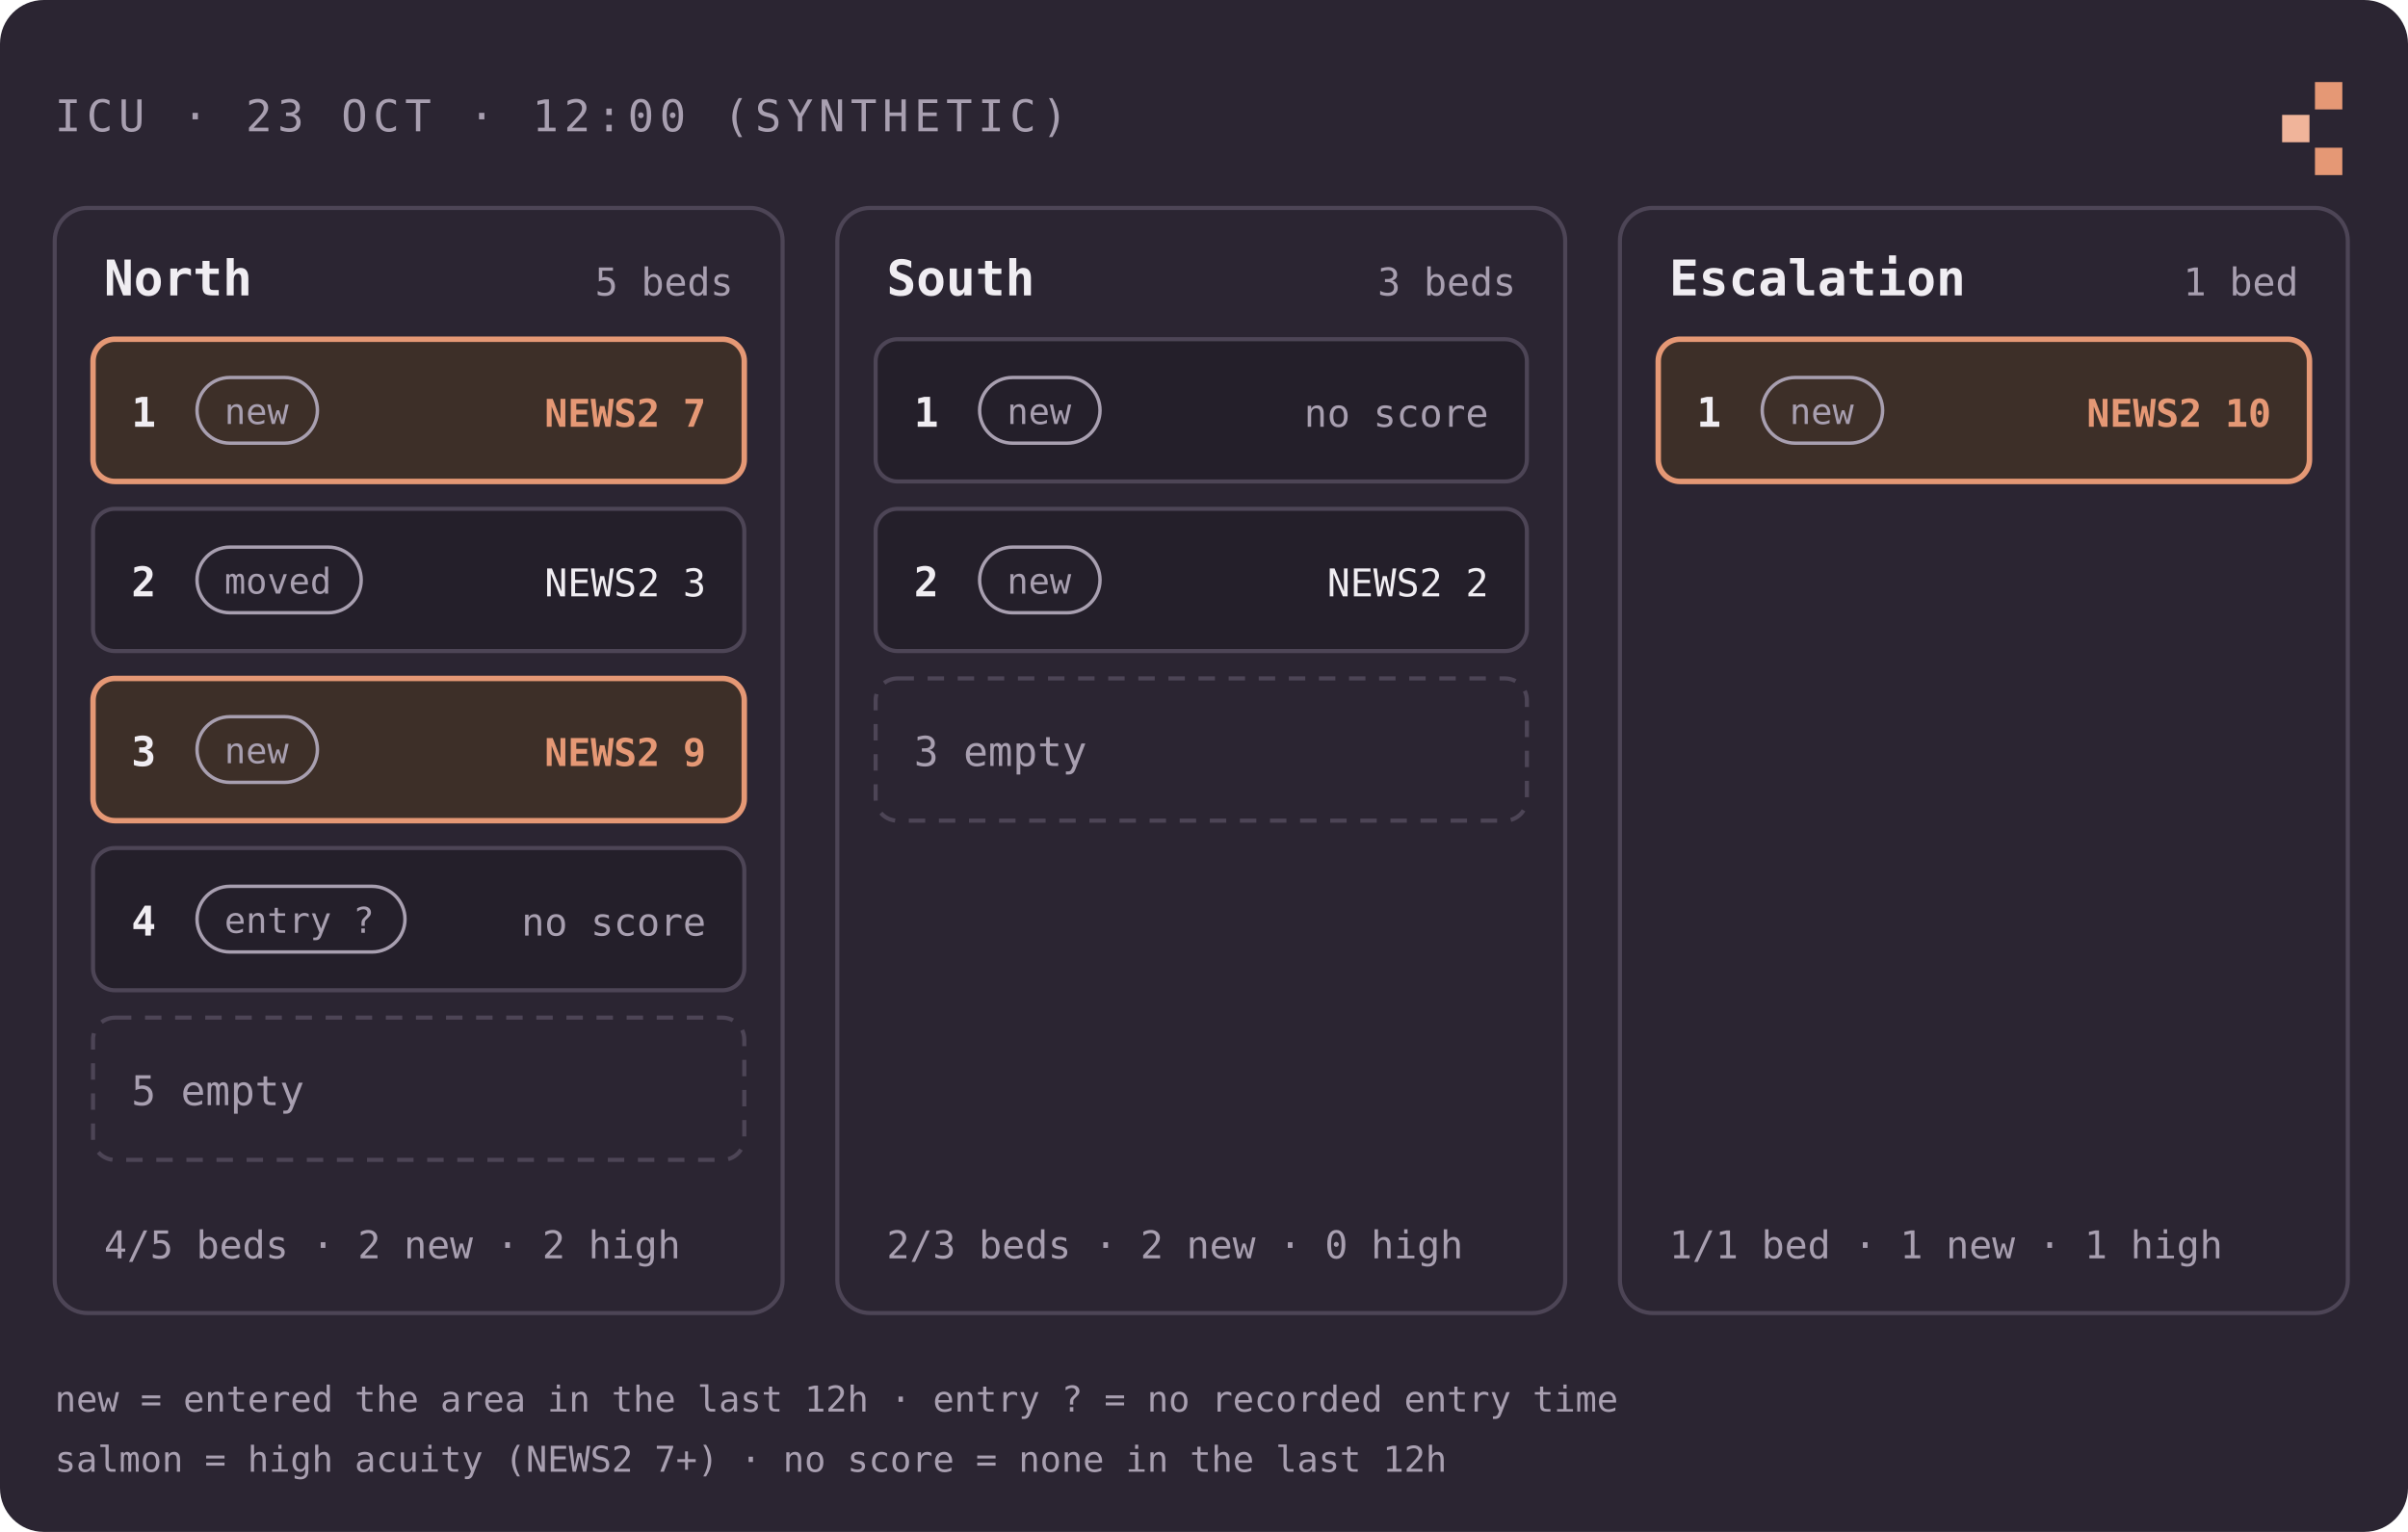
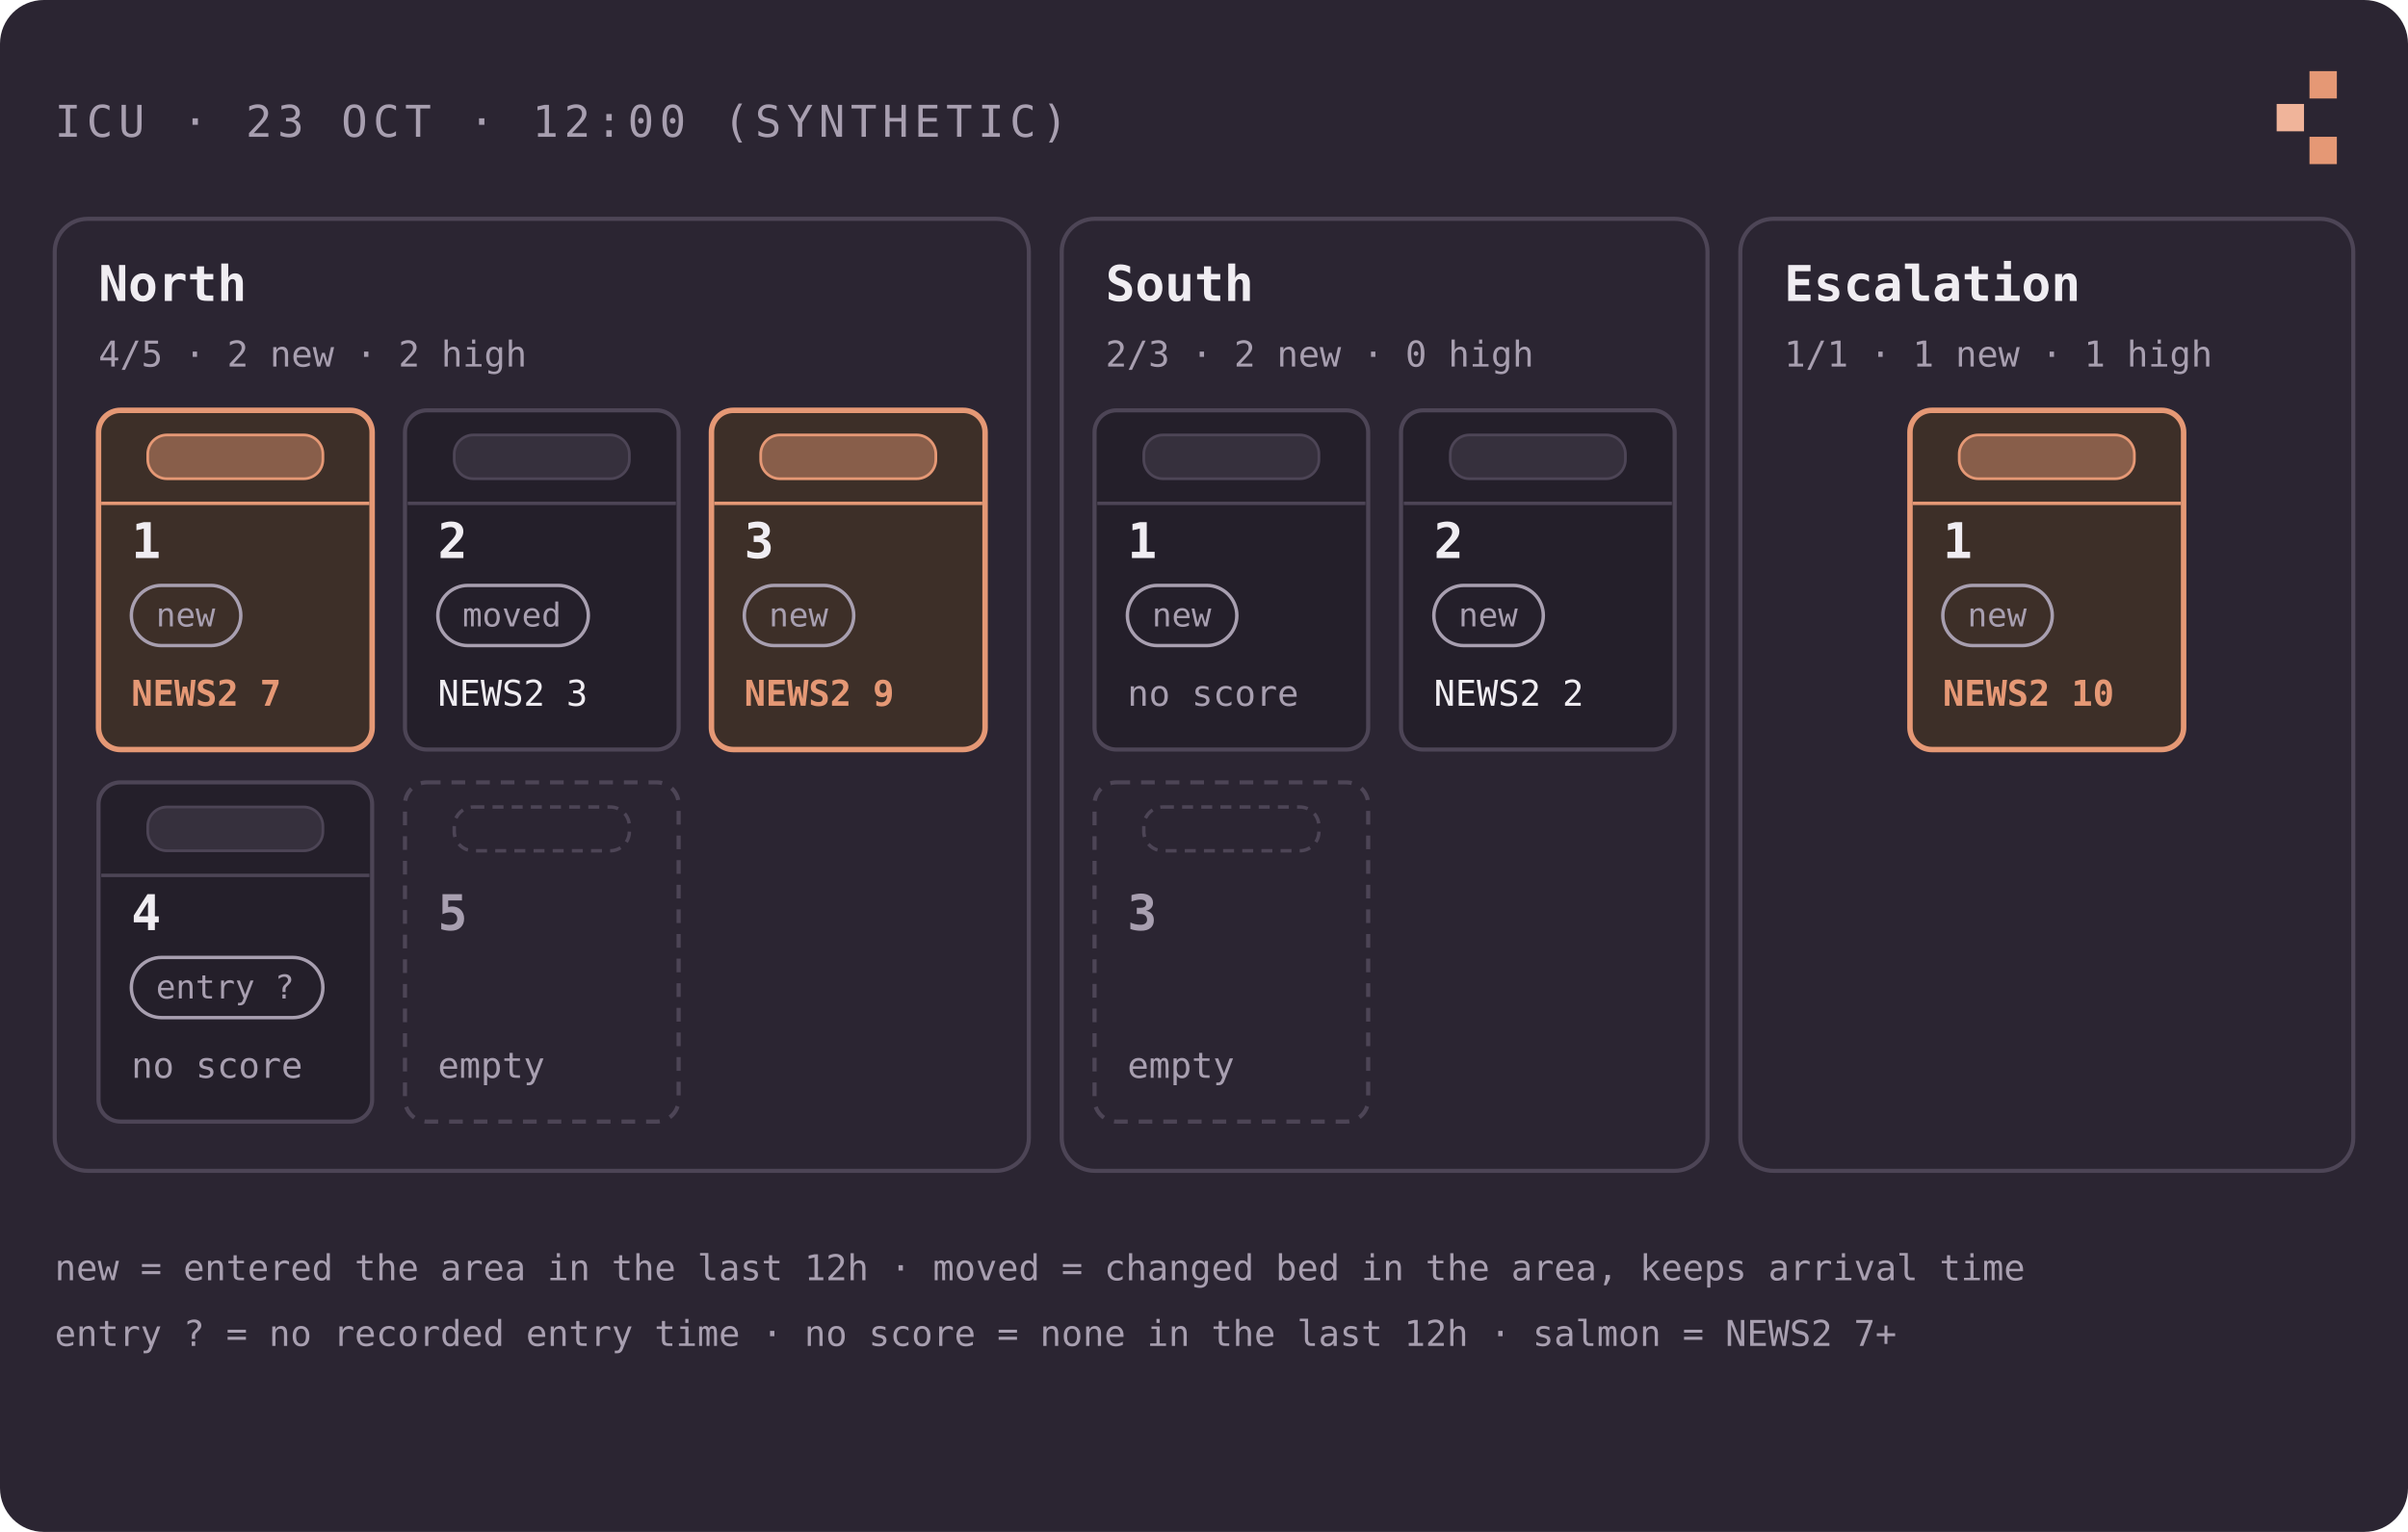
- <svg xmlns="http://www.w3.org/2000/svg" viewBox="0 0 880 560" role="img" aria-label="Synthetic ICU at 12:00. North, 5 beds: bed 1 new, NEWS2 7; bed 2 moved within North, NEWS2 3; bed 3 new, NEWS2 9; bed 4 entry time unknown, no recent score; bed 5 empty. South, 3 beds: bed 1 new, no recent score; bed 2 new, NEWS2 2; bed 3 empty. Escalation, 1 bed: bed 1 new, NEWS2 10. NEWS2 of 7 or more is high acuity.">
+ <svg xmlns="http://www.w3.org/2000/svg" viewBox="0 0 880 560" role="img" aria-label="Synthetic ICU at 12:00, drawn as a floor plan. North, 5 beds: bed 1 new, NEWS2 7; bed 2 moved within North, NEWS2 3; bed 3 new, NEWS2 9; bed 4 entry time unknown, no recent score; bed 5 empty. South, 3 beds: bed 1 new, no recent score; bed 2 new, NEWS2 2; bed 3 empty. Escalation, 1 bed: bed 1 new, NEWS2 10. NEWS2 of 7 or more is high acuity.">
  <rect x="0" y="0" width="880" height="560" rx="16" fill="#2b2532" />
-   <text x="20" y="48" font-size="16" letter-spacing="2" font-family="ui-monospace, 'SF Mono', Menlo, Consolas, monospace" fill="#a89fb0">ICU · 23 OCT · 12:00 (SYNTHETIC)</text>
-   <rect x="846" y="30" width="10" height="10" fill="#e59875" />
-   <rect x="834" y="42" width="10" height="10" fill="#f0b49a" />
-   <rect x="846" y="54" width="10" height="10" fill="#e59875" />
-   <rect x="20" y="76" width="266" height="404" rx="12" fill="#2b2532" stroke="#4d4556" stroke-width="1.5" />
-   <text x="38" y="108" font-size="18" font-weight="700" font-family="ui-monospace, 'SF Mono', Menlo, Consolas, monospace" fill="#f0edf2">North</text>
-   <text x="268" y="108" font-size="14" text-anchor="end" font-family="ui-monospace, 'SF Mono', Menlo, Consolas, monospace" fill="#a89fb0">5 beds</text>
-   <rect x="34" y="124" width="238" height="52" rx="8" fill="#3d2f28" stroke="#e59875" stroke-width="2" />
-   <text x="48" y="156" font-size="15" font-weight="700" font-family="ui-monospace, 'SF Mono', Menlo, Consolas, monospace" fill="#f0edf2">1</text>
-   <rect x="72" y="138" width="44" height="24" rx="12" fill="none" stroke="#a89fb0" stroke-width="1.25" />
-   <text x="82" y="155" font-size="13" font-family="ui-monospace, 'SF Mono', Menlo, Consolas, monospace" fill="#a89fb0">new</text>
-   <text x="258" y="156" font-size="14" text-anchor="end" font-weight="700" font-family="ui-monospace, 'SF Mono', Menlo, Consolas, monospace" fill="#e59875">NEWS2 7</text>
-   <rect x="34" y="186" width="238" height="52" rx="8" fill="#241f2a" stroke="#4d4556" stroke-width="1.5" />
-   <text x="48" y="218" font-size="15" font-weight="700" font-family="ui-monospace, 'SF Mono', Menlo, Consolas, monospace" fill="#f0edf2">2</text>
-   <rect x="72" y="200" width="60" height="24" rx="12" fill="none" stroke="#a89fb0" stroke-width="1.25" />
-   <text x="82" y="217" font-size="13" font-family="ui-monospace, 'SF Mono', Menlo, Consolas, monospace" fill="#a89fb0">moved</text>
-   <text x="258" y="218" font-size="14" text-anchor="end" font-family="ui-monospace, 'SF Mono', Menlo, Consolas, monospace" fill="#f0edf2">NEWS2 3</text>
-   <rect x="34" y="248" width="238" height="52" rx="8" fill="#3d2f28" stroke="#e59875" stroke-width="2" />
-   <text x="48" y="280" font-size="15" font-weight="700" font-family="ui-monospace, 'SF Mono', Menlo, Consolas, monospace" fill="#f0edf2">3</text>
-   <rect x="72" y="262" width="44" height="24" rx="12" fill="none" stroke="#a89fb0" stroke-width="1.25" />
-   <text x="82" y="279" font-size="13" font-family="ui-monospace, 'SF Mono', Menlo, Consolas, monospace" fill="#a89fb0">new</text>
-   <text x="258" y="280" font-size="14" text-anchor="end" font-weight="700" font-family="ui-monospace, 'SF Mono', Menlo, Consolas, monospace" fill="#e59875">NEWS2 9</text>
-   <rect x="34" y="310" width="238" height="52" rx="8" fill="#241f2a" stroke="#4d4556" stroke-width="1.5" />
-   <text x="48" y="342" font-size="15" font-weight="700" font-family="ui-monospace, 'SF Mono', Menlo, Consolas, monospace" fill="#f0edf2">4</text>
-   <rect x="72" y="324" width="76" height="24" rx="12" fill="none" stroke="#a89fb0" stroke-width="1.25" />
-   <text x="82" y="341" font-size="13" font-family="ui-monospace, 'SF Mono', Menlo, Consolas, monospace" fill="#a89fb0">entry ?</text>
-   <text x="258" y="342" font-size="14" text-anchor="end" font-family="ui-monospace, 'SF Mono', Menlo, Consolas, monospace" fill="#a89fb0">no score</text>
-   <rect x="34" y="372" width="238" height="52" rx="8" fill="none" stroke="#4d4556" stroke-width="1.5" stroke-dasharray="6 5" />
-   <text x="48" y="404" font-size="15" font-family="ui-monospace, 'SF Mono', Menlo, Consolas, monospace" fill="#a89fb0">5  empty</text>
-   <text x="38" y="460" font-size="14" font-family="ui-monospace, 'SF Mono', Menlo, Consolas, monospace" fill="#a89fb0">4/5 beds · 2 new · 2 high</text>
-   <rect x="306" y="76" width="266" height="404" rx="12" fill="#2b2532" stroke="#4d4556" stroke-width="1.5" />
-   <text x="324" y="108" font-size="18" font-weight="700" font-family="ui-monospace, 'SF Mono', Menlo, Consolas, monospace" fill="#f0edf2">South</text>
-   <text x="554" y="108" font-size="14" text-anchor="end" font-family="ui-monospace, 'SF Mono', Menlo, Consolas, monospace" fill="#a89fb0">3 beds</text>
-   <rect x="320" y="124" width="238" height="52" rx="8" fill="#241f2a" stroke="#4d4556" stroke-width="1.5" />
-   <text x="334" y="156" font-size="15" font-weight="700" font-family="ui-monospace, 'SF Mono', Menlo, Consolas, monospace" fill="#f0edf2">1</text>
-   <rect x="358" y="138" width="44" height="24" rx="12" fill="none" stroke="#a89fb0" stroke-width="1.25" />
-   <text x="368" y="155" font-size="13" font-family="ui-monospace, 'SF Mono', Menlo, Consolas, monospace" fill="#a89fb0">new</text>
-   <text x="544" y="156" font-size="14" text-anchor="end" font-family="ui-monospace, 'SF Mono', Menlo, Consolas, monospace" fill="#a89fb0">no score</text>
-   <rect x="320" y="186" width="238" height="52" rx="8" fill="#241f2a" stroke="#4d4556" stroke-width="1.5" />
-   <text x="334" y="218" font-size="15" font-weight="700" font-family="ui-monospace, 'SF Mono', Menlo, Consolas, monospace" fill="#f0edf2">2</text>
-   <rect x="358" y="200" width="44" height="24" rx="12" fill="none" stroke="#a89fb0" stroke-width="1.25" />
-   <text x="368" y="217" font-size="13" font-family="ui-monospace, 'SF Mono', Menlo, Consolas, monospace" fill="#a89fb0">new</text>
-   <text x="544" y="218" font-size="14" text-anchor="end" font-family="ui-monospace, 'SF Mono', Menlo, Consolas, monospace" fill="#f0edf2">NEWS2 2</text>
-   <rect x="320" y="248" width="238" height="52" rx="8" fill="none" stroke="#4d4556" stroke-width="1.5" stroke-dasharray="6 5" />
-   <text x="334" y="280" font-size="15" font-family="ui-monospace, 'SF Mono', Menlo, Consolas, monospace" fill="#a89fb0">3  empty</text>
-   <text x="324" y="460" font-size="14" font-family="ui-monospace, 'SF Mono', Menlo, Consolas, monospace" fill="#a89fb0">2/3 beds · 2 new · 0 high</text>
-   <rect x="592" y="76" width="266" height="404" rx="12" fill="#2b2532" stroke="#4d4556" stroke-width="1.5" />
-   <text x="610" y="108" font-size="18" font-weight="700" font-family="ui-monospace, 'SF Mono', Menlo, Consolas, monospace" fill="#f0edf2">Escalation</text>
-   <text x="840" y="108" font-size="14" text-anchor="end" font-family="ui-monospace, 'SF Mono', Menlo, Consolas, monospace" fill="#a89fb0">1 bed</text>
-   <rect x="606" y="124" width="238" height="52" rx="8" fill="#3d2f28" stroke="#e59875" stroke-width="2" />
-   <text x="620" y="156" font-size="15" font-weight="700" font-family="ui-monospace, 'SF Mono', Menlo, Consolas, monospace" fill="#f0edf2">1</text>
-   <rect x="644" y="138" width="44" height="24" rx="12" fill="none" stroke="#a89fb0" stroke-width="1.25" />
-   <text x="654" y="155" font-size="13" font-family="ui-monospace, 'SF Mono', Menlo, Consolas, monospace" fill="#a89fb0">new</text>
-   <text x="830" y="156" font-size="14" text-anchor="end" font-weight="700" font-family="ui-monospace, 'SF Mono', Menlo, Consolas, monospace" fill="#e59875">NEWS2 10</text>
-   <text x="610" y="460" font-size="14" font-family="ui-monospace, 'SF Mono', Menlo, Consolas, monospace" fill="#a89fb0">1/1 bed · 1 new · 1 high</text>
-   <text x="20" y="516" font-size="13" font-family="ui-monospace, 'SF Mono', Menlo, Consolas, monospace" fill="#a89fb0">new = entered the area in the last 12h · entry ? = no recorded entry time</text>
-   <text x="20" y="538" font-size="13" font-family="ui-monospace, 'SF Mono', Menlo, Consolas, monospace" fill="#a89fb0">salmon = high acuity (NEWS2 7+) · no score = none in the last 12h</text>
+   <text x="20" y="50" font-size="16" letter-spacing="2" font-family="ui-monospace, 'SF Mono', Menlo, Consolas, monospace" fill="#a89fb0">ICU · 23 OCT · 12:00 (SYNTHETIC)</text>
+   <rect x="844" y="26" width="10" height="10" fill="#e59875" />
+   <rect x="832" y="38" width="10" height="10" fill="#f0b49a" />
+   <rect x="844" y="50" width="10" height="10" fill="#e59875" />
+   <rect x="20" y="80" width="356" height="348" rx="12" fill="#2b2532" stroke="#4d4556" stroke-width="1.5" />
+   <text x="36" y="110" font-size="18" font-weight="700" font-family="ui-monospace, 'SF Mono', Menlo, Consolas, monospace" fill="#f0edf2">North</text>
+   <text x="36" y="134" font-size="13" font-family="ui-monospace, 'SF Mono', Menlo, Consolas, monospace" fill="#a89fb0">4/5 · 2 new · 2 high</text>
+   <rect x="36" y="150" width="100" height="124" rx="8" fill="#3d2f28" stroke="#e59875" stroke-width="2" />
+   <rect x="54" y="159" width="64" height="16" rx="7" fill="#e59875" stroke="#e59875" stroke-width="1" fill-opacity="0.45" />
+   <path d="M37 184 L135 184" stroke="#e59875" stroke-width="1.25" fill="none" />
+   <text x="48" y="204" font-size="18" font-weight="700" font-family="ui-monospace, 'SF Mono', Menlo, Consolas, monospace" fill="#f0edf2">1</text>
+   <rect x="48" y="214" width="40" height="22" rx="11" fill="none" stroke="#a89fb0" stroke-width="1.25" />
+   <text x="57" y="229" font-size="12" font-family="ui-monospace, 'SF Mono', Menlo, Consolas, monospace" fill="#a89fb0">new</text>
+   <text x="48" y="258" font-size="13" font-weight="700" font-family="ui-monospace, 'SF Mono', Menlo, Consolas, monospace" fill="#e59875">NEWS2 7</text>
+   <rect x="148" y="150" width="100" height="124" rx="8" fill="#241f2a" stroke="#4d4556" stroke-width="1.5" />
+   <rect x="166" y="159" width="64" height="16" rx="7" fill="#4d4556" stroke="#4d4556" stroke-width="1" fill-opacity="0.45" />
+   <path d="M149 184 L247 184" stroke="#4d4556" stroke-width="1.25" fill="none" />
+   <text x="160" y="204" font-size="18" font-weight="700" font-family="ui-monospace, 'SF Mono', Menlo, Consolas, monospace" fill="#f0edf2">2</text>
+   <rect x="160" y="214" width="55" height="22" rx="11" fill="none" stroke="#a89fb0" stroke-width="1.25" />
+   <text x="169" y="229" font-size="12" font-family="ui-monospace, 'SF Mono', Menlo, Consolas, monospace" fill="#a89fb0">moved</text>
+   <text x="160" y="258" font-size="13" font-family="ui-monospace, 'SF Mono', Menlo, Consolas, monospace" fill="#f0edf2">NEWS2 3</text>
+   <rect x="260" y="150" width="100" height="124" rx="8" fill="#3d2f28" stroke="#e59875" stroke-width="2" />
+   <rect x="278" y="159" width="64" height="16" rx="7" fill="#e59875" stroke="#e59875" stroke-width="1" fill-opacity="0.45" />
+   <path d="M261 184 L359 184" stroke="#e59875" stroke-width="1.25" fill="none" />
+   <text x="272" y="204" font-size="18" font-weight="700" font-family="ui-monospace, 'SF Mono', Menlo, Consolas, monospace" fill="#f0edf2">3</text>
+   <rect x="272" y="214" width="40" height="22" rx="11" fill="none" stroke="#a89fb0" stroke-width="1.25" />
+   <text x="281" y="229" font-size="12" font-family="ui-monospace, 'SF Mono', Menlo, Consolas, monospace" fill="#a89fb0">new</text>
+   <text x="272" y="258" font-size="13" font-weight="700" font-family="ui-monospace, 'SF Mono', Menlo, Consolas, monospace" fill="#e59875">NEWS2 9</text>
+   <rect x="36" y="286" width="100" height="124" rx="8" fill="#241f2a" stroke="#4d4556" stroke-width="1.5" />
+   <rect x="54" y="295" width="64" height="16" rx="7" fill="#4d4556" stroke="#4d4556" stroke-width="1" fill-opacity="0.45" />
+   <path d="M37 320 L135 320" stroke="#4d4556" stroke-width="1.25" fill="none" />
+   <text x="48" y="340" font-size="18" font-weight="700" font-family="ui-monospace, 'SF Mono', Menlo, Consolas, monospace" fill="#f0edf2">4</text>
+   <rect x="48" y="350" width="70" height="22" rx="11" fill="none" stroke="#a89fb0" stroke-width="1.25" />
+   <text x="57" y="365" font-size="12" font-family="ui-monospace, 'SF Mono', Menlo, Consolas, monospace" fill="#a89fb0">entry ?</text>
+   <text x="48" y="394" font-size="13" font-family="ui-monospace, 'SF Mono', Menlo, Consolas, monospace" fill="#a89fb0">no score</text>
+   <rect x="148" y="286" width="100" height="124" rx="8" fill="#2b2532" stroke="#4d4556" stroke-width="1.5" stroke-dasharray="5 4" />
+   <rect x="166" y="295" width="64" height="16" rx="7" fill="#2b2532" stroke="#4d4556" stroke-width="1.25" stroke-dasharray="4 3" />
+   <text x="160" y="340" font-size="18" font-weight="700" font-family="ui-monospace, 'SF Mono', Menlo, Consolas, monospace" fill="#a89fb0">5</text>
+   <text x="160" y="394" font-size="13" font-family="ui-monospace, 'SF Mono', Menlo, Consolas, monospace" fill="#a89fb0">empty</text>
+   <rect x="388" y="80" width="236" height="348" rx="12" fill="#2b2532" stroke="#4d4556" stroke-width="1.5" />
+   <text x="404" y="110" font-size="18" font-weight="700" font-family="ui-monospace, 'SF Mono', Menlo, Consolas, monospace" fill="#f0edf2">South</text>
+   <text x="404" y="134" font-size="13" font-family="ui-monospace, 'SF Mono', Menlo, Consolas, monospace" fill="#a89fb0">2/3 · 2 new · 0 high</text>
+   <rect x="400" y="150" width="100" height="124" rx="8" fill="#241f2a" stroke="#4d4556" stroke-width="1.5" />
+   <rect x="418" y="159" width="64" height="16" rx="7" fill="#4d4556" stroke="#4d4556" stroke-width="1" fill-opacity="0.45" />
+   <path d="M401 184 L499 184" stroke="#4d4556" stroke-width="1.25" fill="none" />
+   <text x="412" y="204" font-size="18" font-weight="700" font-family="ui-monospace, 'SF Mono', Menlo, Consolas, monospace" fill="#f0edf2">1</text>
+   <rect x="412" y="214" width="40" height="22" rx="11" fill="none" stroke="#a89fb0" stroke-width="1.25" />
+   <text x="421" y="229" font-size="12" font-family="ui-monospace, 'SF Mono', Menlo, Consolas, monospace" fill="#a89fb0">new</text>
+   <text x="412" y="258" font-size="13" font-family="ui-monospace, 'SF Mono', Menlo, Consolas, monospace" fill="#a89fb0">no score</text>
+   <rect x="512" y="150" width="100" height="124" rx="8" fill="#241f2a" stroke="#4d4556" stroke-width="1.5" />
+   <rect x="530" y="159" width="64" height="16" rx="7" fill="#4d4556" stroke="#4d4556" stroke-width="1" fill-opacity="0.45" />
+   <path d="M513 184 L611 184" stroke="#4d4556" stroke-width="1.25" fill="none" />
+   <text x="524" y="204" font-size="18" font-weight="700" font-family="ui-monospace, 'SF Mono', Menlo, Consolas, monospace" fill="#f0edf2">2</text>
+   <rect x="524" y="214" width="40" height="22" rx="11" fill="none" stroke="#a89fb0" stroke-width="1.25" />
+   <text x="533" y="229" font-size="12" font-family="ui-monospace, 'SF Mono', Menlo, Consolas, monospace" fill="#a89fb0">new</text>
+   <text x="524" y="258" font-size="13" font-family="ui-monospace, 'SF Mono', Menlo, Consolas, monospace" fill="#f0edf2">NEWS2 2</text>
+   <rect x="400" y="286" width="100" height="124" rx="8" fill="#2b2532" stroke="#4d4556" stroke-width="1.5" stroke-dasharray="5 4" />
+   <rect x="418" y="295" width="64" height="16" rx="7" fill="#2b2532" stroke="#4d4556" stroke-width="1.25" stroke-dasharray="4 3" />
+   <text x="412" y="340" font-size="18" font-weight="700" font-family="ui-monospace, 'SF Mono', Menlo, Consolas, monospace" fill="#a89fb0">3</text>
+   <text x="412" y="394" font-size="13" font-family="ui-monospace, 'SF Mono', Menlo, Consolas, monospace" fill="#a89fb0">empty</text>
+   <rect x="636" y="80" width="224" height="348" rx="12" fill="#2b2532" stroke="#4d4556" stroke-width="1.5" />
+   <text x="652" y="110" font-size="18" font-weight="700" font-family="ui-monospace, 'SF Mono', Menlo, Consolas, monospace" fill="#f0edf2">Escalation</text>
+   <text x="652" y="134" font-size="13" font-family="ui-monospace, 'SF Mono', Menlo, Consolas, monospace" fill="#a89fb0">1/1 · 1 new · 1 high</text>
+   <rect x="698" y="150" width="100" height="124" rx="8" fill="#3d2f28" stroke="#e59875" stroke-width="2" />
+   <rect x="716" y="159" width="64" height="16" rx="7" fill="#e59875" stroke="#e59875" stroke-width="1" fill-opacity="0.45" />
+   <path d="M699 184 L797 184" stroke="#e59875" stroke-width="1.25" fill="none" />
+   <text x="710" y="204" font-size="18" font-weight="700" font-family="ui-monospace, 'SF Mono', Menlo, Consolas, monospace" fill="#f0edf2">1</text>
+   <rect x="710" y="214" width="40" height="22" rx="11" fill="none" stroke="#a89fb0" stroke-width="1.25" />
+   <text x="719" y="229" font-size="12" font-family="ui-monospace, 'SF Mono', Menlo, Consolas, monospace" fill="#a89fb0">new</text>
+   <text x="710" y="258" font-size="13" font-weight="700" font-family="ui-monospace, 'SF Mono', Menlo, Consolas, monospace" fill="#e59875">NEWS2 10</text>
+   <text x="20" y="468" font-size="13" font-family="ui-monospace, 'SF Mono', Menlo, Consolas, monospace" fill="#a89fb0">new = entered the area in the last 12h · moved = changed bed in the area, keeps arrival time</text>
+   <text x="20" y="492" font-size="13" font-family="ui-monospace, 'SF Mono', Menlo, Consolas, monospace" fill="#a89fb0">entry ? = no recorded entry time · no score = none in the last 12h · salmon = NEWS2 7+</text>
</svg>
